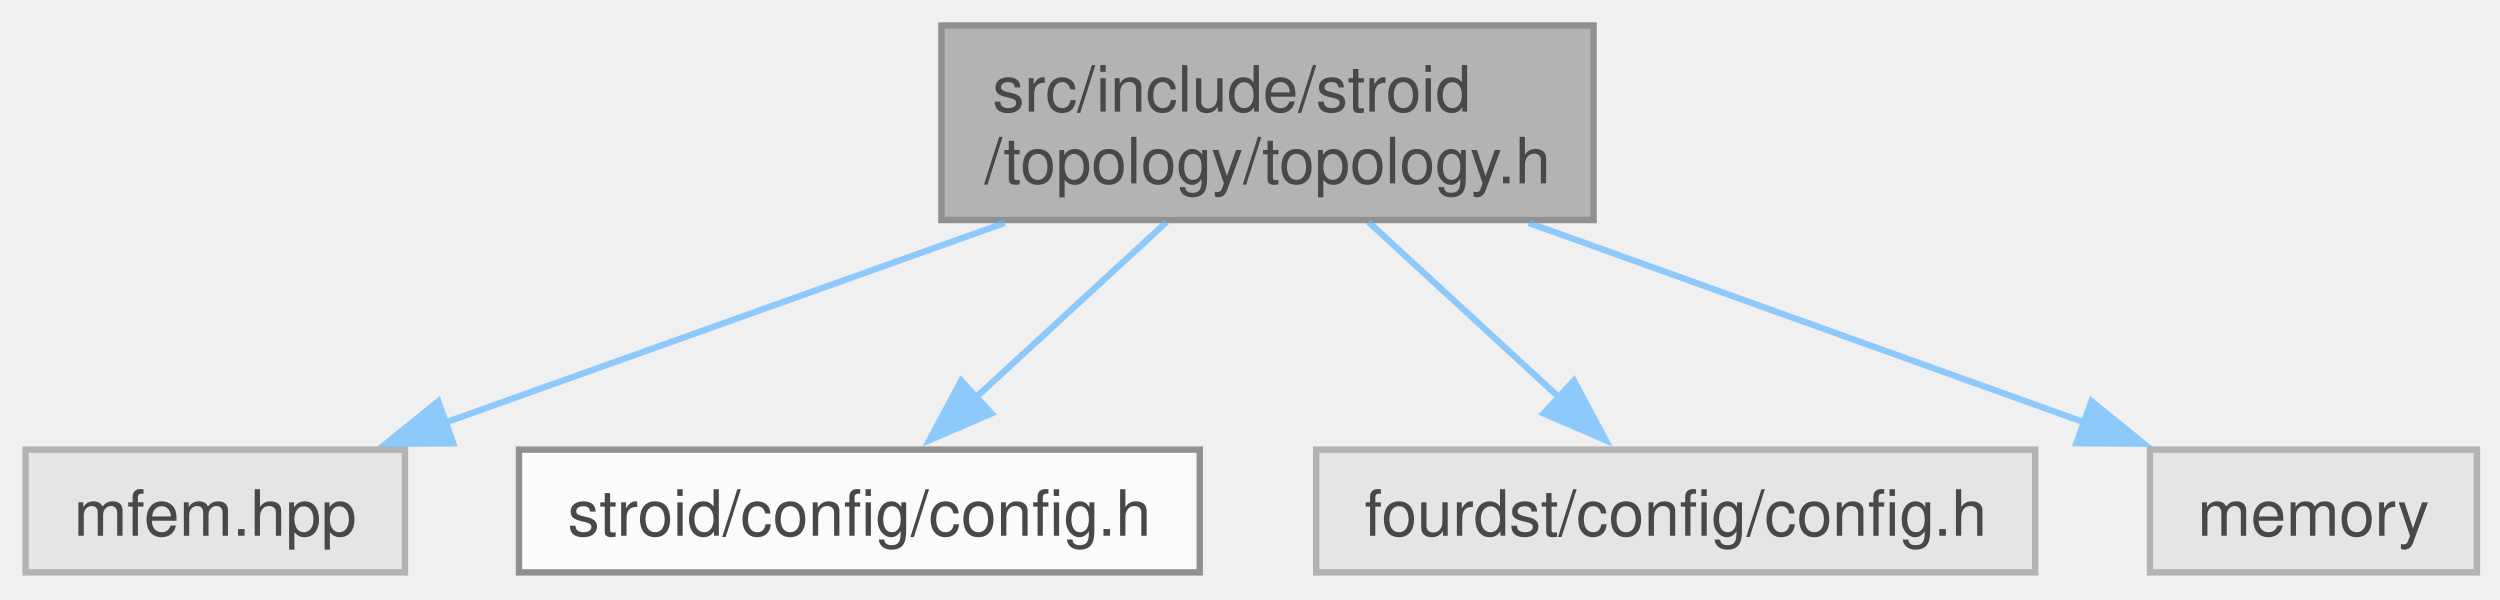
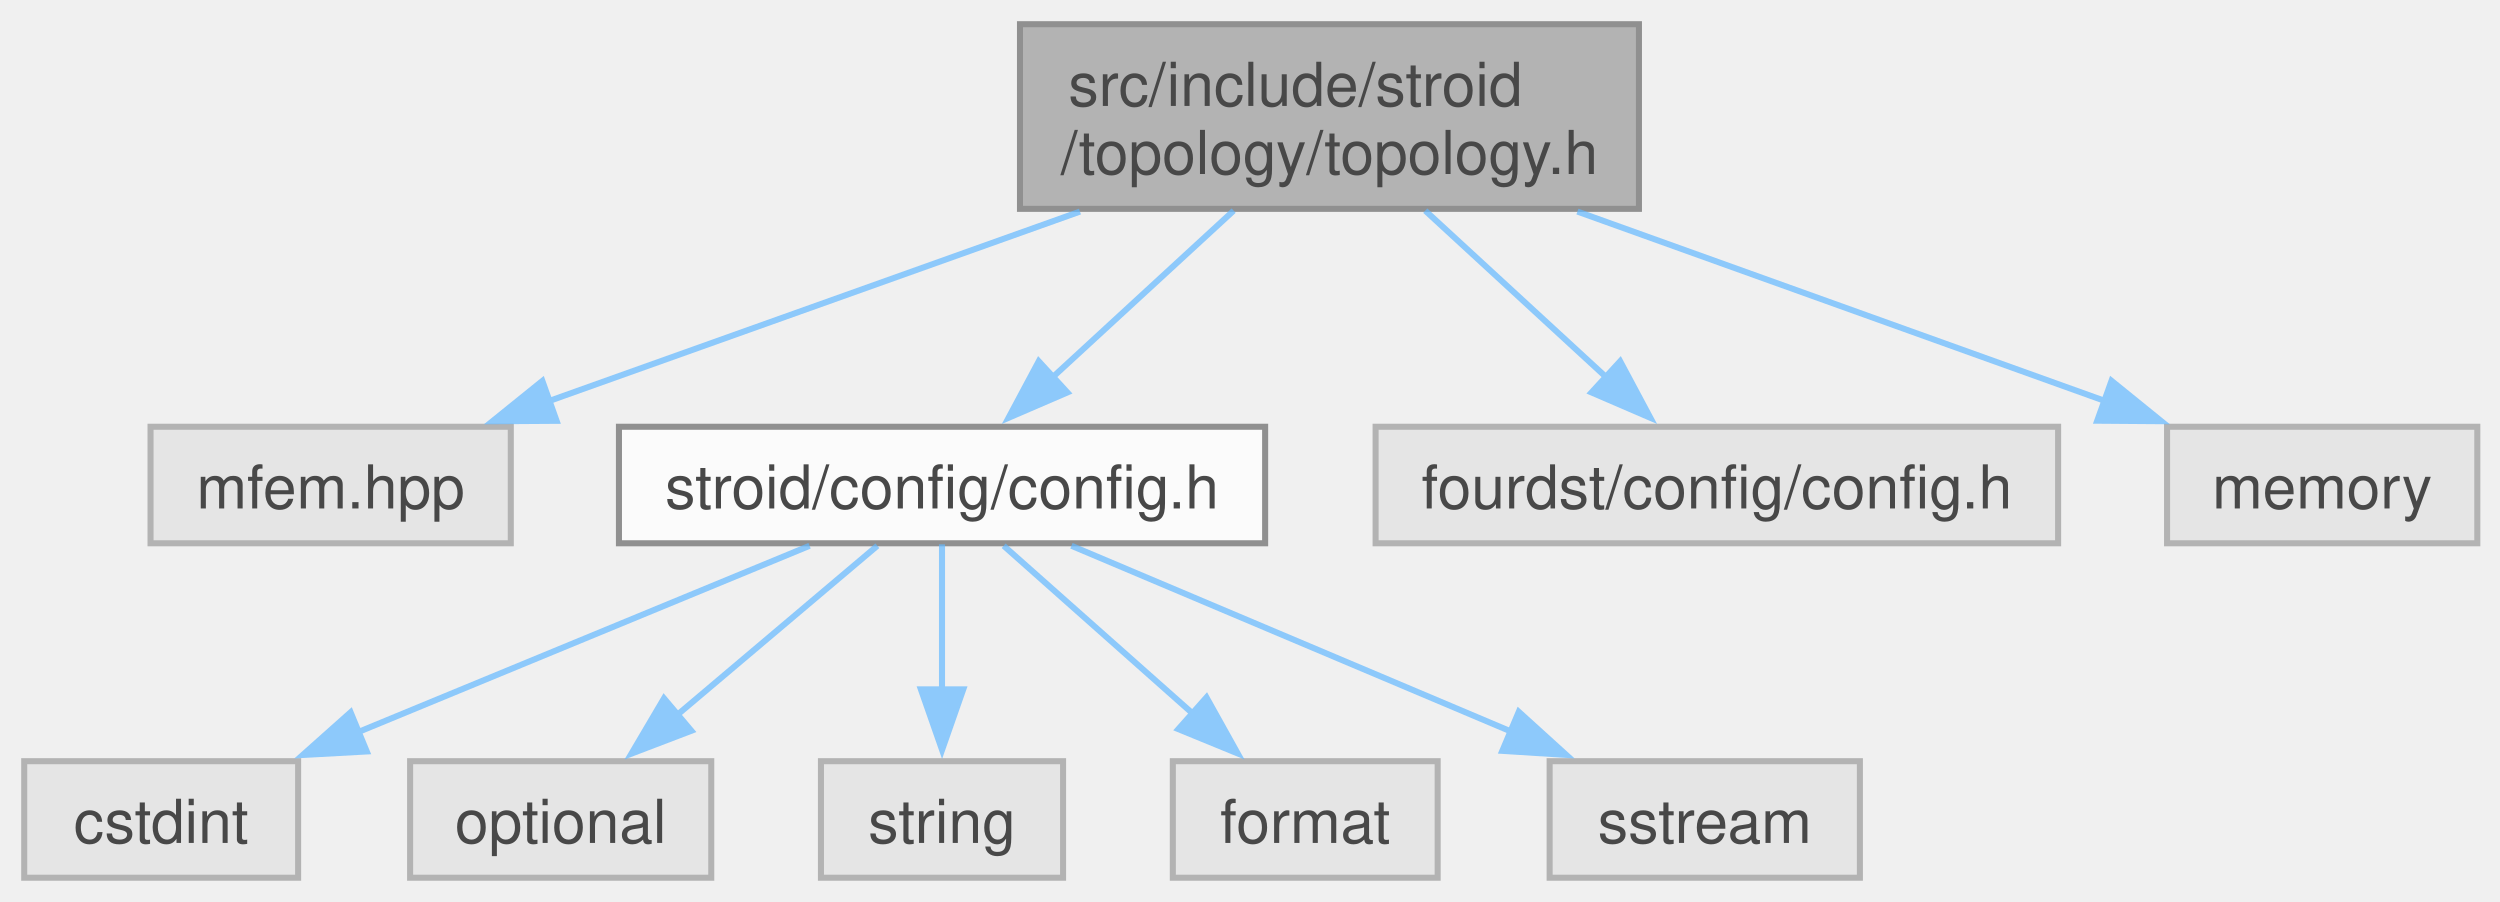
- <svg xmlns="http://www.w3.org/2000/svg" xmlns:xlink="http://www.w3.org/1999/xlink" width="392pt" height="94pt" viewBox="0.00 0.00 392.00 94.00">
+ <svg xmlns="http://www.w3.org/2000/svg" xmlns:xlink="http://www.w3.org/1999/xlink" width="413pt" height="149pt" viewBox="0.00 0.00 413.00 149.00">
  <svg id="main" version="1.1" xml:space="preserve">
    <style type="text/css">
.node, .edge {opacity: 0.7;}
.node.selected, .edge.selected {opacity: 1;}
.edge:hover path { stroke: red; }
.edge:hover polygon { stroke: red; fill: red; }
</style>
    <svg id="graph" class="graph">
-       <g id="graph0" class="graph" transform="scale(1 1) rotate(0) translate(4 89.75)">
+       <g id="graph0" class="graph" transform="scale(1 1) rotate(0) translate(4 145)">
        <g id="Node000001" class="node">
          <g id="a_Node000001">
            <a xlink:title=" ">
-               <polygon fill="#999999" stroke="#666666" points="245.88,-85.75 143.62,-85.75 143.62,-55.25 245.88,-55.25 245.88,-85.75" />
-               <text xml:space="preserve" text-anchor="start" x="151.62" y="-72.25" font-family="Helvetica,sans-Serif" font-size="10.00">src/include/stroid</text>
-               <text xml:space="preserve" text-anchor="middle" x="194.75" y="-61" font-family="Helvetica,sans-Serif" font-size="10.00">/topology/topology.h</text>
+               <polygon fill="#999999" stroke="#666666" points="266.75,-141 164.5,-141 164.5,-110.5 266.75,-110.5 266.75,-141" />
+               <text xml:space="preserve" text-anchor="start" x="172.5" y="-127.5" font-family="Helvetica,sans-Serif" font-size="10.00">src/include/stroid</text>
+               <text xml:space="preserve" text-anchor="middle" x="215.62" y="-116.25" font-family="Helvetica,sans-Serif" font-size="10.00">/topology/topology.h</text>
            </a>
          </g>
        </g>
        <g id="Node000002" class="node">
          <g id="a_Node000002">
            <a xlink:title=" ">
-               <polygon fill="#e0e0e0" stroke="#999999" points="59.5,-19.25 0,-19.25 0,0 59.5,0 59.5,-19.25" />
-               <text xml:space="preserve" text-anchor="middle" x="29.75" y="-5.75" font-family="Helvetica,sans-Serif" font-size="10.00">mfem.hpp</text>
+               <polygon fill="#e0e0e0" stroke="#999999" points="80.38,-74.5 20.87,-74.5 20.87,-55.25 80.38,-55.25 80.38,-74.5" />
+               <text xml:space="preserve" text-anchor="middle" x="50.62" y="-61" font-family="Helvetica,sans-Serif" font-size="10.00">mfem.hpp</text>
            </a>
          </g>
        </g>
        <g id="edge1_Node000001_Node000002" class="edge">
          <g id="a_edge1_Node000001_Node000002">
            <a xlink:title=" ">
-               <path fill="none" stroke="#63b8ff" d="M153.54,-54.8C126.6,-45.18 91.74,-32.75 65.89,-23.52" />
-               <polygon fill="#63b8ff" stroke="#63b8ff" points="67.07,-20.23 56.48,-20.16 64.72,-26.82 67.07,-20.23" />
+               <path fill="none" stroke="#63b8ff" d="M174.41,-110.05C147.47,-100.43 112.62,-88 86.76,-78.77" />
+               <polygon fill="#63b8ff" stroke="#63b8ff" points="87.95,-75.48 77.35,-75.41 85.6,-82.07 87.95,-75.48" />
            </a>
          </g>
        </g>
        <g id="Node000003" class="node">
          <g id="a_Node000003">
            <a xlink:href="config_8h.html" target="_top" xlink:title=" ">
-               <polygon fill="white" stroke="#666666" points="184.12,-19.25 77.38,-19.25 77.38,0 184.12,0 184.12,-19.25" />
-               <text xml:space="preserve" text-anchor="middle" x="130.75" y="-5.75" font-family="Helvetica,sans-Serif" font-size="10.00">stroid/config/config.h</text>
+               <polygon fill="white" stroke="#666666" points="205,-74.5 98.25,-74.5 98.25,-55.25 205,-55.25 205,-74.5" />
+               <text xml:space="preserve" text-anchor="middle" x="151.62" y="-61" font-family="Helvetica,sans-Serif" font-size="10.00">stroid/config/config.h</text>
            </a>
          </g>
        </g>
        <g id="edge2_Node000001_Node000003" class="edge">
          <g id="a_edge2_Node000001_Node000003">
            <a xlink:title=" ">
-               <path fill="none" stroke="#63b8ff" d="M178.93,-54.95C169.84,-46.59 158.39,-36.05 148.93,-27.35" />
-               <polygon fill="#63b8ff" stroke="#63b8ff" points="151.46,-24.92 141.73,-20.73 146.72,-30.07 151.46,-24.92" />
+               <path fill="none" stroke="#63b8ff" d="M199.8,-110.2C190.72,-101.84 179.26,-91.3 169.81,-82.6" />
+               <polygon fill="#63b8ff" stroke="#63b8ff" points="172.33,-80.17 162.61,-75.98 167.6,-85.32 172.33,-80.17" />
+             </a>
+           </g>
+         </g>
+         <g id="Node000009" class="node">
+           <g id="a_Node000009">
+             <a xlink:title=" ">
+               <polygon fill="#e0e0e0" stroke="#999999" points="336,-74.5 223.25,-74.5 223.25,-55.25 336,-55.25 336,-74.5" />
+               <text xml:space="preserve" text-anchor="middle" x="279.62" y="-61" font-family="Helvetica,sans-Serif" font-size="10.00">fourdst/config/config.h</text>
+             </a>
+           </g>
+         </g>
+         <g id="edge8_Node000001_Node000009" class="edge">
+           <g id="a_edge8_Node000001_Node000009">
+             <a xlink:title=" ">
+               <path fill="none" stroke="#63b8ff" d="M231.45,-110.2C240.53,-101.84 251.99,-91.3 261.44,-82.6" />
+               <polygon fill="#63b8ff" stroke="#63b8ff" points="263.65,-85.32 268.64,-75.98 258.92,-80.17 263.65,-85.32" />
+             </a>
+           </g>
+         </g>
+         <g id="Node000010" class="node">
+           <g id="a_Node000010">
+             <a xlink:title=" ">
+               <polygon fill="#e0e0e0" stroke="#999999" points="405.25,-74.5 354,-74.5 354,-55.25 405.25,-55.25 405.25,-74.5" />
+               <text xml:space="preserve" text-anchor="middle" x="379.62" y="-61" font-family="Helvetica,sans-Serif" font-size="10.00">memory</text>
+             </a>
+           </g>
+         </g>
+         <g id="edge9_Node000001_Node000010" class="edge">
+           <g id="a_edge9_Node000001_Node000010">
+             <a xlink:title=" ">
+               <path fill="none" stroke="#63b8ff" d="M256.59,-110.05C283.36,-100.43 318.01,-88 343.71,-78.77" />
+               <polygon fill="#63b8ff" stroke="#63b8ff" points="344.82,-82.09 353.05,-75.42 342.46,-75.5 344.82,-82.09" />
            </a>
          </g>
        </g>
        <g id="Node000004" class="node">
          <g id="a_Node000004">
            <a xlink:title=" ">
-               <polygon fill="#e0e0e0" stroke="#999999" points="315.12,-19.25 202.38,-19.25 202.38,0 315.12,0 315.12,-19.25" />
-               <text xml:space="preserve" text-anchor="middle" x="258.75" y="-5.75" font-family="Helvetica,sans-Serif" font-size="10.00">fourdst/config/config.h</text>
+               <polygon fill="#e0e0e0" stroke="#999999" points="45.25,-19.25 0,-19.25 0,0 45.25,0 45.25,-19.25" />
+               <text xml:space="preserve" text-anchor="middle" x="22.62" y="-5.75" font-family="Helvetica,sans-Serif" font-size="10.00">cstdint</text>
            </a>
          </g>
        </g>
-         <g id="edge3_Node000001_Node000004" class="edge">
-           <g id="a_edge3_Node000001_Node000004">
+         <g id="edge3_Node000003_Node000004" class="edge">
+           <g id="a_edge3_Node000003_Node000004">
            <a xlink:title=" ">
-               <path fill="none" stroke="#63b8ff" d="M210.57,-54.95C219.66,-46.59 231.11,-36.05 240.57,-27.35" />
-               <polygon fill="#63b8ff" stroke="#63b8ff" points="242.78,-30.07 247.77,-20.73 238.04,-24.92 242.78,-30.07" />
+               <path fill="none" stroke="#63b8ff" d="M129.74,-54.84C109.26,-46.39 78.41,-33.65 55.07,-24.02" />
+               <polygon fill="#63b8ff" stroke="#63b8ff" points="56.59,-20.86 46.01,-20.28 53.92,-27.33 56.59,-20.86" />
            </a>
          </g>
        </g>
        <g id="Node000005" class="node">
          <g id="a_Node000005">
            <a xlink:title=" ">
-               <polygon fill="#e0e0e0" stroke="#999999" points="384.38,-19.25 333.12,-19.25 333.12,0 384.38,0 384.38,-19.25" />
-               <text xml:space="preserve" text-anchor="middle" x="358.75" y="-5.75" font-family="Helvetica,sans-Serif" font-size="10.00">memory</text>
+               <polygon fill="#e0e0e0" stroke="#999999" points="113.5,-19.25 63.75,-19.25 63.75,0 113.5,0 113.5,-19.25" />
+               <text xml:space="preserve" text-anchor="middle" x="88.62" y="-5.75" font-family="Helvetica,sans-Serif" font-size="10.00">optional</text>
            </a>
          </g>
        </g>
-         <g id="edge4_Node000001_Node000005" class="edge">
-           <g id="a_edge4_Node000001_Node000005">
+         <g id="edge4_Node000003_Node000005" class="edge">
+           <g id="a_edge4_Node000003_Node000005">
            <a xlink:title=" ">
-               <path fill="none" stroke="#63b8ff" d="M235.71,-54.8C262.49,-45.18 297.13,-32.75 322.83,-23.52" />
-               <polygon fill="#63b8ff" stroke="#63b8ff" points="323.95,-26.84 332.17,-20.17 321.58,-20.25 323.95,-26.84" />
+               <path fill="none" stroke="#63b8ff" d="M140.94,-54.84C131.92,-47.22 118.79,-36.12 107.94,-26.95" />
+               <polygon fill="#63b8ff" stroke="#63b8ff" points="110.21,-24.28 100.31,-20.5 105.69,-29.63 110.21,-24.28" />
+             </a>
+           </g>
+         </g>
+         <g id="Node000006" class="node">
+           <g id="a_Node000006">
+             <a xlink:title=" ">
+               <polygon fill="#e0e0e0" stroke="#999999" points="171.62,-19.25 131.62,-19.25 131.62,0 171.62,0 171.62,-19.25" />
+               <text xml:space="preserve" text-anchor="middle" x="151.62" y="-5.75" font-family="Helvetica,sans-Serif" font-size="10.00">string</text>
+             </a>
+           </g>
+         </g>
+         <g id="edge5_Node000003_Node000006" class="edge">
+           <g id="a_edge5_Node000003_Node000006">
+             <a xlink:title=" ">
+               <path fill="none" stroke="#63b8ff" d="M151.62,-55.08C151.62,-48.57 151.62,-39.42 151.62,-31.12" />
+               <polygon fill="#63b8ff" stroke="#63b8ff" points="155.13,-31.12 151.63,-21.12 148.13,-31.12 155.13,-31.12" />
+             </a>
+           </g>
+         </g>
+         <g id="Node000007" class="node">
+           <g id="a_Node000007">
+             <a xlink:title=" ">
+               <polygon fill="#e0e0e0" stroke="#999999" points="233.5,-19.25 189.75,-19.25 189.75,0 233.5,0 233.5,-19.25" />
+               <text xml:space="preserve" text-anchor="middle" x="211.62" y="-5.75" font-family="Helvetica,sans-Serif" font-size="10.00">format</text>
+             </a>
+           </g>
+         </g>
+         <g id="edge6_Node000003_Node000007" class="edge">
+           <g id="a_edge6_Node000003_Node000007">
+             <a xlink:title=" ">
+               <path fill="none" stroke="#63b8ff" d="M161.8,-54.84C170.39,-47.22 182.89,-36.12 193.23,-26.95" />
+               <polygon fill="#63b8ff" stroke="#63b8ff" points="195.31,-29.79 200.47,-20.53 190.66,-24.55 195.31,-29.79" />
+             </a>
+           </g>
+         </g>
+         <g id="Node000008" class="node">
+           <g id="a_Node000008">
+             <a xlink:title=" ">
+               <polygon fill="#e0e0e0" stroke="#999999" points="303.25,-19.25 252,-19.25 252,0 303.25,0 303.25,-19.25" />
+               <text xml:space="preserve" text-anchor="middle" x="277.62" y="-5.75" font-family="Helvetica,sans-Serif" font-size="10.00">sstream</text>
+             </a>
+           </g>
+         </g>
+         <g id="edge7_Node000003_Node000008" class="edge">
+           <g id="a_edge7_Node000003_Node000008">
+             <a xlink:title=" ">
+               <path fill="none" stroke="#63b8ff" d="M173,-54.84C192.91,-46.43 222.86,-33.77 245.63,-24.15" />
+               <polygon fill="#63b8ff" stroke="#63b8ff" points="246.9,-27.41 254.75,-20.29 244.18,-20.96 246.9,-27.41" />
            </a>
          </g>
        </g>
      </g>
    </svg>
  </svg>
  <style type="text/css">

[data-mouse-over-selected='false'] { opacity: 0.7; }
[data-mouse-over-selected='true']  { opacity: 1.0; }

</style>
</svg>
